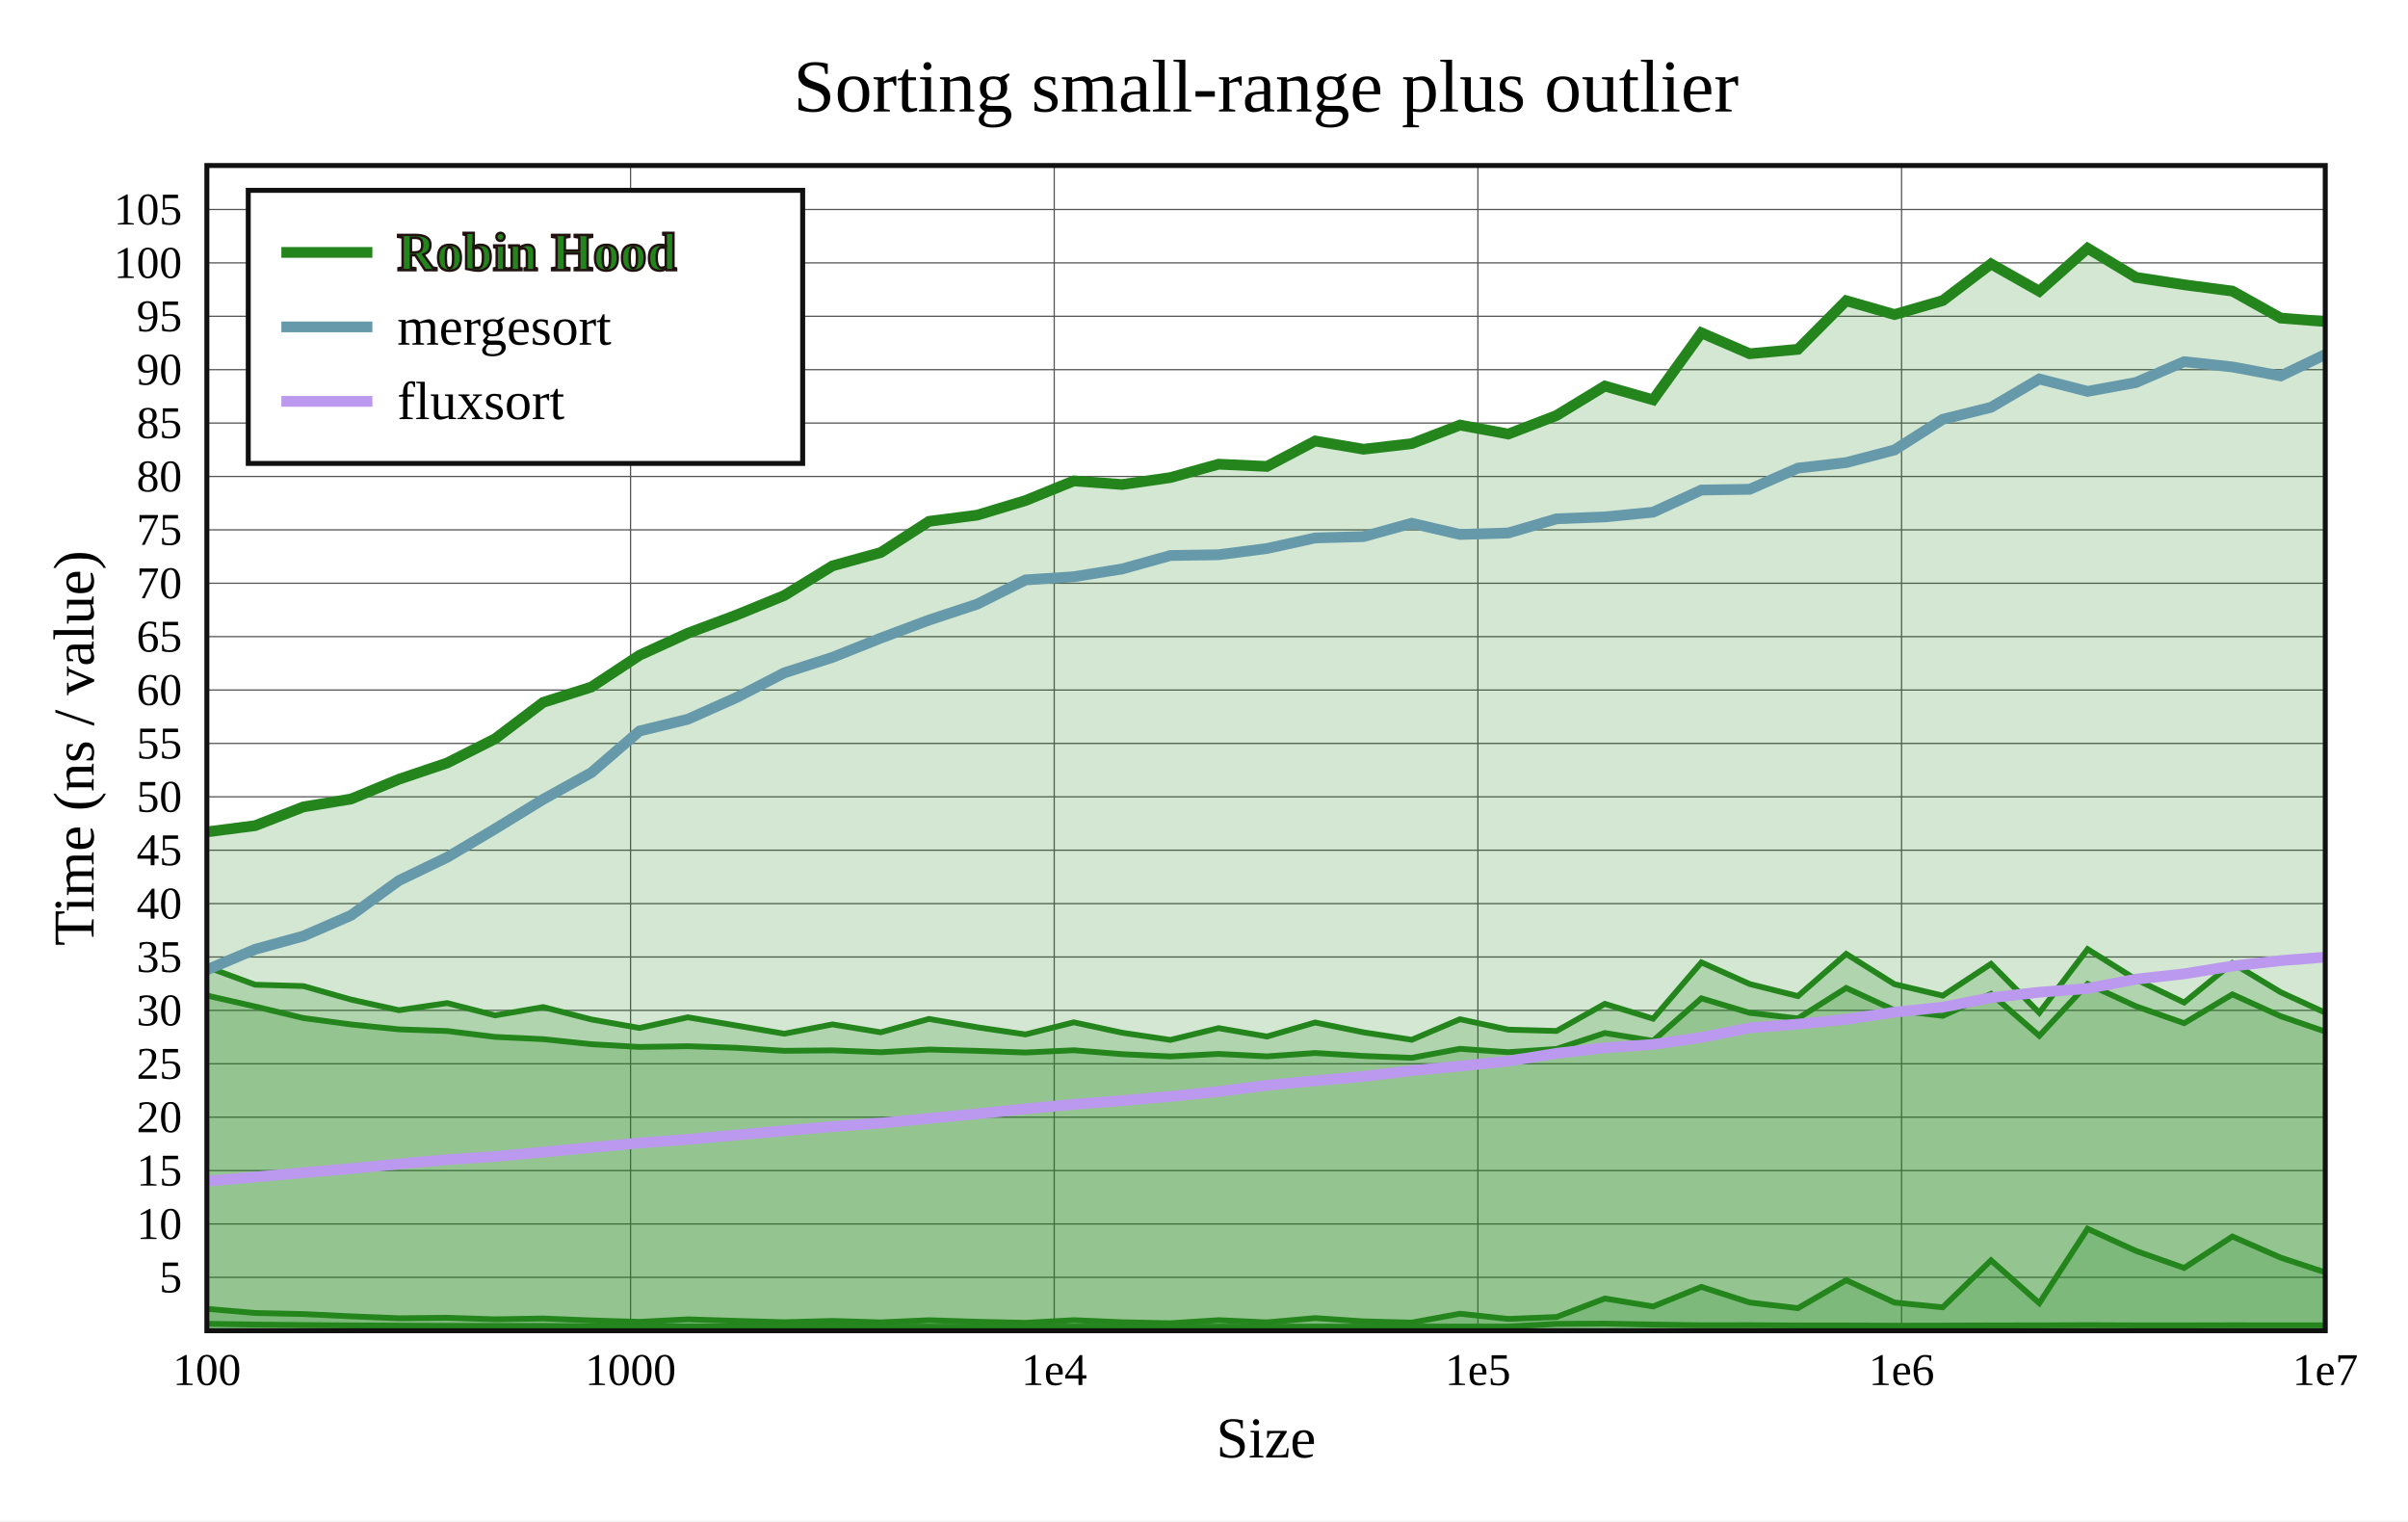
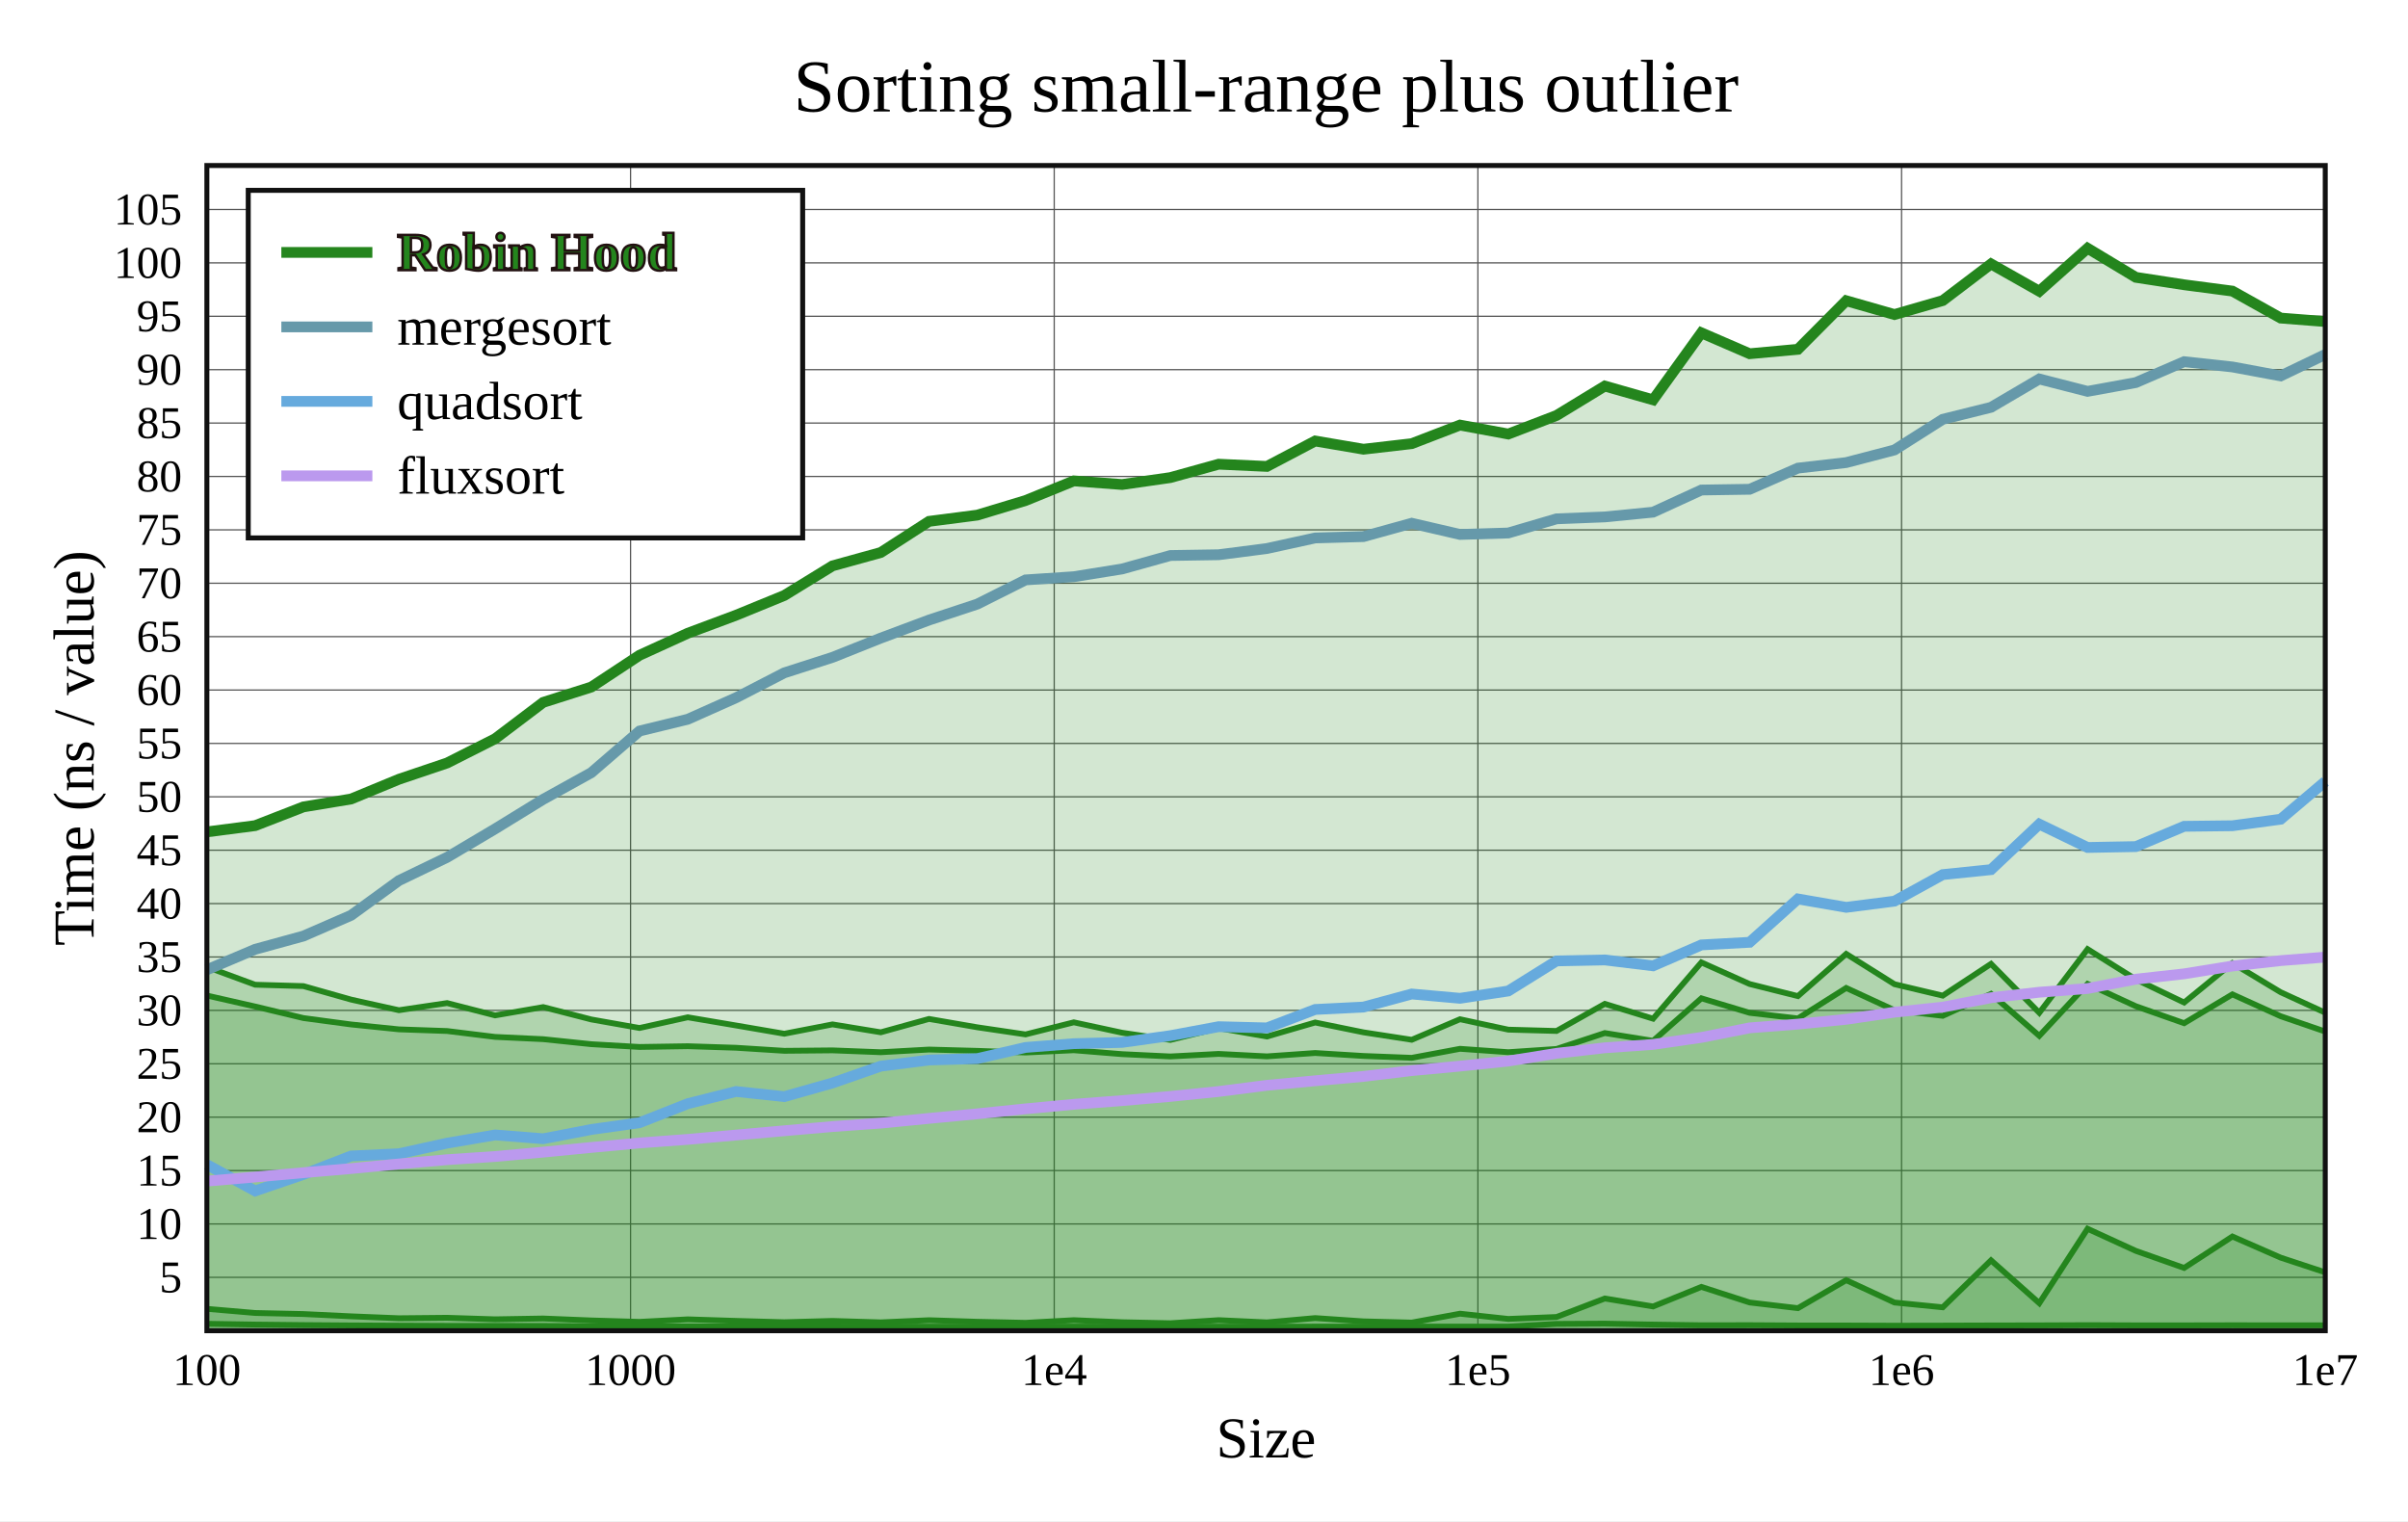
<svg xmlns="http://www.w3.org/2000/svg" viewBox="-50 -40 582 367.6" height="551.400" width="873">
  <g stroke-width="1.2" font-size="14px" text-anchor="middle">
    <rect fill="white" x="-50" y="-40" width="582" height="367.6" />
    <text dy="0.33em" font-size="18px" x="256" y="-19">Sorting small-range plus outlier</text>
    <text dy="0.33em" x="256" y="307.6">Size</text>
    <text dy="0.33em" transform="rotate(-90)" x="-140.8" y="-32">Time (ns / value)</text>
    <g stroke-width="0.3" stroke="#555">
      <path d="M102.4 0v281.6" />
      <path d="M204.8 0v281.6" />
      <path d="M307.2 0v281.6" />
      <path d="M409.6 0v281.6" />
      <path d="M0 268.696h512" />
      <path d="M0 255.793h512" />
      <path d="M0 242.889h512" />
      <path d="M0 229.986h512" />
      <path d="M0 217.083h512" />
      <path d="M0 204.179h512" />
      <path d="M0 191.276h512" />
      <path d="M0 178.373h512" />
      <path d="M0 165.469h512" />
      <path d="M0 152.566h512" />
      <path d="M0 139.663h512" />
      <path d="M0 126.759h512" />
      <path d="M0 113.856h512" />
      <path d="M0 100.953h512" />
      <path d="M0 88.049h512" />
      <path d="M0 75.146h512" />
      <path d="M0 62.242h512" />
      <path d="M0 49.339h512" />
      <path d="M0 36.436h512" />
      <path d="M0 23.532h512" />
      <path d="M0 10.629h512" />
    </g>
    <g font-size="11px">
      <text dy="0.33em" x="0" y="291.1">100</text>
      <text dy="0.33em" x="102.4" y="291.1">1000</text>
      <text dy="0.33em" x="204.8" y="291.1">1e4</text>
      <text dy="0.33em" x="307.2" y="291.1">1e5</text>
      <text dy="0.33em" x="409.6" y="291.1">1e6</text>
      <text dy="0.33em" x="512" y="291.1">1e7</text>
      <g text-anchor="end">
        <text dy="0.33em" x="-6" y="268.696">5</text>
        <text dy="0.33em" x="-6" y="255.793">10</text>
        <text dy="0.33em" x="-6" y="242.889">15</text>
        <text dy="0.33em" x="-6" y="229.986">20</text>
        <text dy="0.33em" x="-6" y="217.083">25</text>
        <text dy="0.33em" x="-6" y="204.179">30</text>
        <text dy="0.33em" x="-6" y="191.276">35</text>
        <text dy="0.33em" x="-6" y="178.373">40</text>
        <text dy="0.33em" x="-6" y="165.469">45</text>
        <text dy="0.33em" x="-6" y="152.566">50</text>
        <text dy="0.33em" x="-6" y="139.663">55</text>
        <text dy="0.33em" x="-6" y="126.759">60</text>
        <text dy="0.33em" x="-6" y="113.856">65</text>
        <text dy="0.33em" x="-6" y="100.953">70</text>
        <text dy="0.33em" x="-6" y="88.049">75</text>
        <text dy="0.33em" x="-6" y="75.146">80</text>
        <text dy="0.33em" x="-6" y="62.242">85</text>
        <text dy="0.33em" x="-6" y="49.339">90</text>
        <text dy="0.33em" x="-6" y="36.436">95</text>
        <text dy="0.33em" x="-6" y="23.532">100</text>
        <text dy="0.33em" x="-6" y="10.629">105</text>
      </g>
    </g>
    <g stroke="none">
      <path opacity="0.2" fill="#24851d" d="M512 281.6H0V276.309L11.667 277.310L23.335 277.566L34.861 278.116L46.419 278.580L58.063 278.469L69.666 278.838L81.284 278.642L92.918 279.112L104.569 279.455L116.237 278.846L127.892 279.218L139.556 279.540L151.212 279.225L162.879 279.576L174.540 279.055L186.206 279.432L197.869 279.687L209.537 279.047L221.204 279.543L232.871 279.788L244.537 279.042L256.205 279.579L267.872 278.541L279.539 279.334L291.206 279.630L302.874 277.481L314.542 278.748L326.209 278.278L337.877 273.811L349.545 275.731L361.212 271.006L372.880 274.774L384.548 276.147L396.216 269.383L407.883 274.779L419.551 275.940L431.219 264.588L442.887 274.936L454.555 256.957L466.222 262.304L477.890 266.423L489.558 258.830L501.226 263.935L512 267.491" />
      <path opacity="0.2" fill="#24851d" d="M512 281.6H0V200.592L11.667 203.245L23.335 206.037L34.861 207.581L46.419 208.765L58.063 209.168L69.666 210.592L81.284 211.139L92.918 212.350L104.569 213.021L116.237 212.838L127.892 213.214L139.556 213.952L151.212 213.844L162.879 214.293L174.540 213.645L186.206 213.958L197.869 214.363L209.537 213.816L221.204 214.758L232.871 215.315L244.537 214.698L256.205 215.294L267.872 214.479L279.539 215.196L291.206 215.645L302.874 213.467L314.542 214.288L326.209 213.501L337.877 209.656L349.545 211.537L361.212 201.263L372.880 204.773L384.548 206.128L396.216 198.760L407.883 204.141L419.551 205.493L431.219 200.187L442.887 210.327L454.555 197.790L466.222 203.176L477.890 207.276L489.558 200.308L501.226 205.594L512 209.294" />
      <path opacity="0.2" fill="#24851d" d="M512 281.6H0V193.686L11.667 197.978L23.335 198.311L34.861 201.573L46.419 204.136L58.063 202.412L69.666 205.392L81.284 203.382L92.918 206.373L104.569 208.437L116.237 205.852L127.892 207.826L139.556 209.823L151.212 207.565L162.879 209.477L174.540 206.249L186.206 208.267L197.869 209.988L209.537 207.067L221.204 209.581L232.871 211.318L244.537 208.471L256.205 210.499L267.872 207.108L279.539 209.485L291.206 211.284L302.874 206.319L314.542 208.837L326.209 209.155L337.877 202.603L349.545 206.187L361.212 192.587L372.880 197.810L384.548 200.729L396.216 190.535L407.883 197.852L419.551 200.618L431.219 192.941L442.887 204.757L454.555 189.382L466.222 196.680L477.890 202.283L489.558 192.755L501.226 199.790L512 204.732" />
      <path opacity="0.2" fill="#24851d" d="M512 281.6H0V161.041L11.667 159.531L23.335 155.002L34.861 153.092L46.419 148.321L58.063 144.390L69.666 138.532L81.284 129.743L92.918 126.037L104.569 118.354L116.237 113.035L127.892 108.682L139.556 103.910L151.212 96.749L162.879 93.525L174.540 85.995L186.206 84.488L197.869 80.963L209.537 76.217L221.204 77.089L232.871 75.419L244.537 72.181L256.205 72.720L267.872 66.578L279.539 68.563L291.206 67.218L302.874 62.728L314.542 64.893L326.209 60.408L337.877 53.300L349.545 56.627L361.212 40.438L372.880 45.486L384.548 44.415L396.216 32.678L407.883 36.015L419.551 32.642L431.219 23.785L442.887 30.382L454.555 20L466.222 27.024L477.890 28.818L489.558 30.348L501.226 36.867L512 37.708" />
    </g>
    <g stroke-width="2.6" fill="none">
      <path stroke-width="1.4" stroke="#24851d" d="M0 279.919L11.667 280.108L23.335 280.232L34.861 280.317L46.419 280.374L58.063 280.423L69.666 280.428L81.284 280.446L92.918 280.508L104.569 280.513L116.237 280.549L127.892 280.562L139.556 280.559L151.212 280.572L162.879 280.590L174.540 280.611L186.206 280.611L197.869 280.588L209.537 280.598L221.204 280.616L232.871 280.621L244.537 280.616L256.205 280.614L267.872 280.606L279.539 280.603L291.206 280.598L302.874 280.598L314.542 280.593L326.209 279.948L337.877 279.883L349.545 280.110L361.212 280.276L372.880 280.260L384.548 280.327L396.216 280.338L407.883 280.381L419.551 280.358L431.219 280.322L442.887 280.301L454.555 280.252L466.222 280.301L477.890 280.301L489.558 280.276L501.226 280.289L512 280.286" />
      <path stroke-width="1.4" stroke="#24851d" d="M0 276.309L11.667 277.310L23.335 277.566L34.861 278.116L46.419 278.580L58.063 278.469L69.666 278.838L81.284 278.642L92.918 279.112L104.569 279.455L116.237 278.846L127.892 279.218L139.556 279.540L151.212 279.225L162.879 279.576L174.540 279.055L186.206 279.432L197.869 279.687L209.537 279.047L221.204 279.543L232.871 279.788L244.537 279.042L256.205 279.579L267.872 278.541L279.539 279.334L291.206 279.630L302.874 277.481L314.542 278.748L326.209 278.278L337.877 273.811L349.545 275.731L361.212 271.006L372.880 274.774L384.548 276.147L396.216 269.383L407.883 274.779L419.551 275.940L431.219 264.588L442.887 274.936L454.555 256.957L466.222 262.304L477.890 266.423L489.558 258.830L501.226 263.935L512 267.491" />
      <path stroke-width="1.4" stroke="#24851d" d="M0 200.592L11.667 203.245L23.335 206.037L34.861 207.581L46.419 208.765L58.063 209.168L69.666 210.592L81.284 211.139L92.918 212.350L104.569 213.021L116.237 212.838L127.892 213.214L139.556 213.952L151.212 213.844L162.879 214.293L174.540 213.645L186.206 213.958L197.869 214.363L209.537 213.816L221.204 214.758L232.871 215.315L244.537 214.698L256.205 215.294L267.872 214.479L279.539 215.196L291.206 215.645L302.874 213.467L314.542 214.288L326.209 213.501L337.877 209.656L349.545 211.537L361.212 201.263L372.880 204.773L384.548 206.128L396.216 198.760L407.883 204.141L419.551 205.493L431.219 200.187L442.887 210.327L454.555 197.790L466.222 203.176L477.890 207.276L489.558 200.308L501.226 205.594L512 209.294" />
      <path stroke-width="1.4" stroke="#24851d" d="M0 193.686L11.667 197.978L23.335 198.311L34.861 201.573L46.419 204.136L58.063 202.412L69.666 205.392L81.284 203.382L92.918 206.373L104.569 208.437L116.237 205.852L127.892 207.826L139.556 209.823L151.212 207.565L162.879 209.477L174.540 206.249L186.206 208.267L197.869 209.988L209.537 207.067L221.204 209.581L232.871 211.318L244.537 208.471L256.205 210.499L267.872 207.108L279.539 209.485L291.206 211.284L302.874 206.319L314.542 208.837L326.209 209.155L337.877 202.603L349.545 206.187L361.212 192.587L372.880 197.810L384.548 200.729L396.216 190.535L407.883 197.852L419.551 200.618L431.219 192.941L442.887 204.757L454.555 189.382L466.222 196.680L477.890 202.283L489.558 192.755L501.226 199.790L512 204.732" />
      <path stroke="#24851d" d="M0 161.041L11.667 159.531L23.335 155.002L34.861 153.092L46.419 148.321L58.063 144.390L69.666 138.532L81.284 129.743L92.918 126.037L104.569 118.354L116.237 113.035L127.892 108.682L139.556 103.910L151.212 96.749L162.879 93.525L174.540 85.995L186.206 84.488L197.869 80.963L209.537 76.217L221.204 77.089L232.871 75.419L244.537 72.181L256.205 72.720L267.872 66.578L279.539 68.563L291.206 67.218L302.874 62.728L314.542 64.893L326.209 60.408L337.877 53.300L349.545 56.627L361.212 40.438L372.880 45.486L384.548 44.415L396.216 32.678L407.883 36.015L419.551 32.642L431.219 23.785L442.887 30.382L454.555 20L466.222 27.024L477.890 28.818L489.558 30.348L501.226 36.867L512 37.708" />
      <path stroke="#69a" d="M0 194.365L11.667 189.418L23.335 186.215L34.861 181.204L46.419 172.804L58.063 167.193L69.666 160.313L81.284 153.172L92.918 146.731L104.569 136.666L116.237 133.820L127.892 128.625L139.556 122.610L151.212 118.862L162.879 114.209L174.540 109.848L186.206 105.993L197.869 100.147L209.537 99.373L221.204 97.502L232.871 94.251L244.537 94.065L256.205 92.563L267.872 90.008L279.539 89.680L291.206 86.454L302.874 89.161L314.542 88.811L326.209 85.386L337.877 84.924L349.545 83.776L361.212 78.423L372.880 78.243L384.548 73.130L396.216 71.791L407.883 68.743L419.551 61.334L431.219 58.436L442.887 51.592L454.555 54.580L466.222 52.454L477.890 47.409L489.558 48.681L501.226 50.849L512 45.669" />
+       <path stroke="#6ad" d="M0 241.455L11.667 247.813L23.335 243.826L34.861 239.367L46.419 238.827L58.063 236.267L69.666 234.285L81.284 235.204L92.918 232.962L104.569 231.328L116.237 226.727L127.892 223.782L139.556 225.023L151.212 221.725L162.879 217.656L174.540 216.179L186.206 215.839L197.869 213.139L209.537 212.228L221.204 211.919L232.871 210.288L244.537 208.120L256.205 208.417L267.872 203.957L279.539 203.377L291.206 200.221L302.874 201.261L314.542 199.493L326.209 192.223L337.877 191.991L349.545 193.413L361.212 188.360L372.880 187.725L384.548 177.250L396.216 179.278L407.883 177.782L419.551 171.366L431.219 170.166L442.887 159.170L454.555 164.809L466.222 164.597L477.890 159.694L489.558 159.560L501.226 157.983L512 148.858" />
      <path stroke="#b9e" d="M0 245.447L11.667 244.446L23.335 243.403L34.861 242.409L46.419 241.297L58.063 240.265L69.666 239.488L81.284 238.438L92.918 237.302L104.569 236.224L116.237 235.356L127.892 234.311L139.556 233.271L151.212 232.257L162.879 231.424L174.540 230.283L186.206 229.178L197.869 227.978L209.537 226.879L221.204 225.989L232.871 224.972L244.537 223.782L256.205 222.293L267.872 221.191L279.539 220.141L291.206 218.734L302.874 217.645L314.542 216.432L326.209 214.559L337.877 213.222L349.545 212.407L361.212 210.716L372.880 208.407L384.548 207.501L396.216 206.337L407.883 204.618L419.551 203.403L431.219 201.119L442.887 199.792L454.555 198.894L466.222 196.641L477.890 195.348L489.558 193.462L501.226 192.153L512 191.307" />
    </g>
    <rect stroke="#111" fill="none" x="0" y="0" width="512" height="281.6" />
    <g transform="translate(10,6)" text-anchor="start" font-size="13px">
-       <rect fill="white" stroke="#111" x="0" y="0" width="134" height="66" />
+       <rect fill="white" stroke="#111" x="0" y="0" width="134" height="84" />
      <g stroke-width="2.6">
        <path stroke="#24851d" d="M8 15h22" />
        <path stroke="#69a" d="M8 33h22" />
-         <path stroke="#b9e" d="M8 51h22" />
+         <path stroke="#6ad" d="M8 51h22" />
+         <path stroke="#b9e" d="M8 69h22" />
      </g>
      <text dy="0.33em" font-weight="bold" stroke-width="0.6" stroke="#211" fill="#24851d" x="36" y="15">Robin Hood</text>
      <text dy="0.33em" x="36" y="33">mergesort</text>
-       <text dy="0.33em" x="36" y="51">fluxsort</text>
+       <text dy="0.33em" x="36" y="51">quadsort</text>
+       <text dy="0.33em" x="36" y="69">fluxsort</text>
    </g>
  </g>
</svg>
